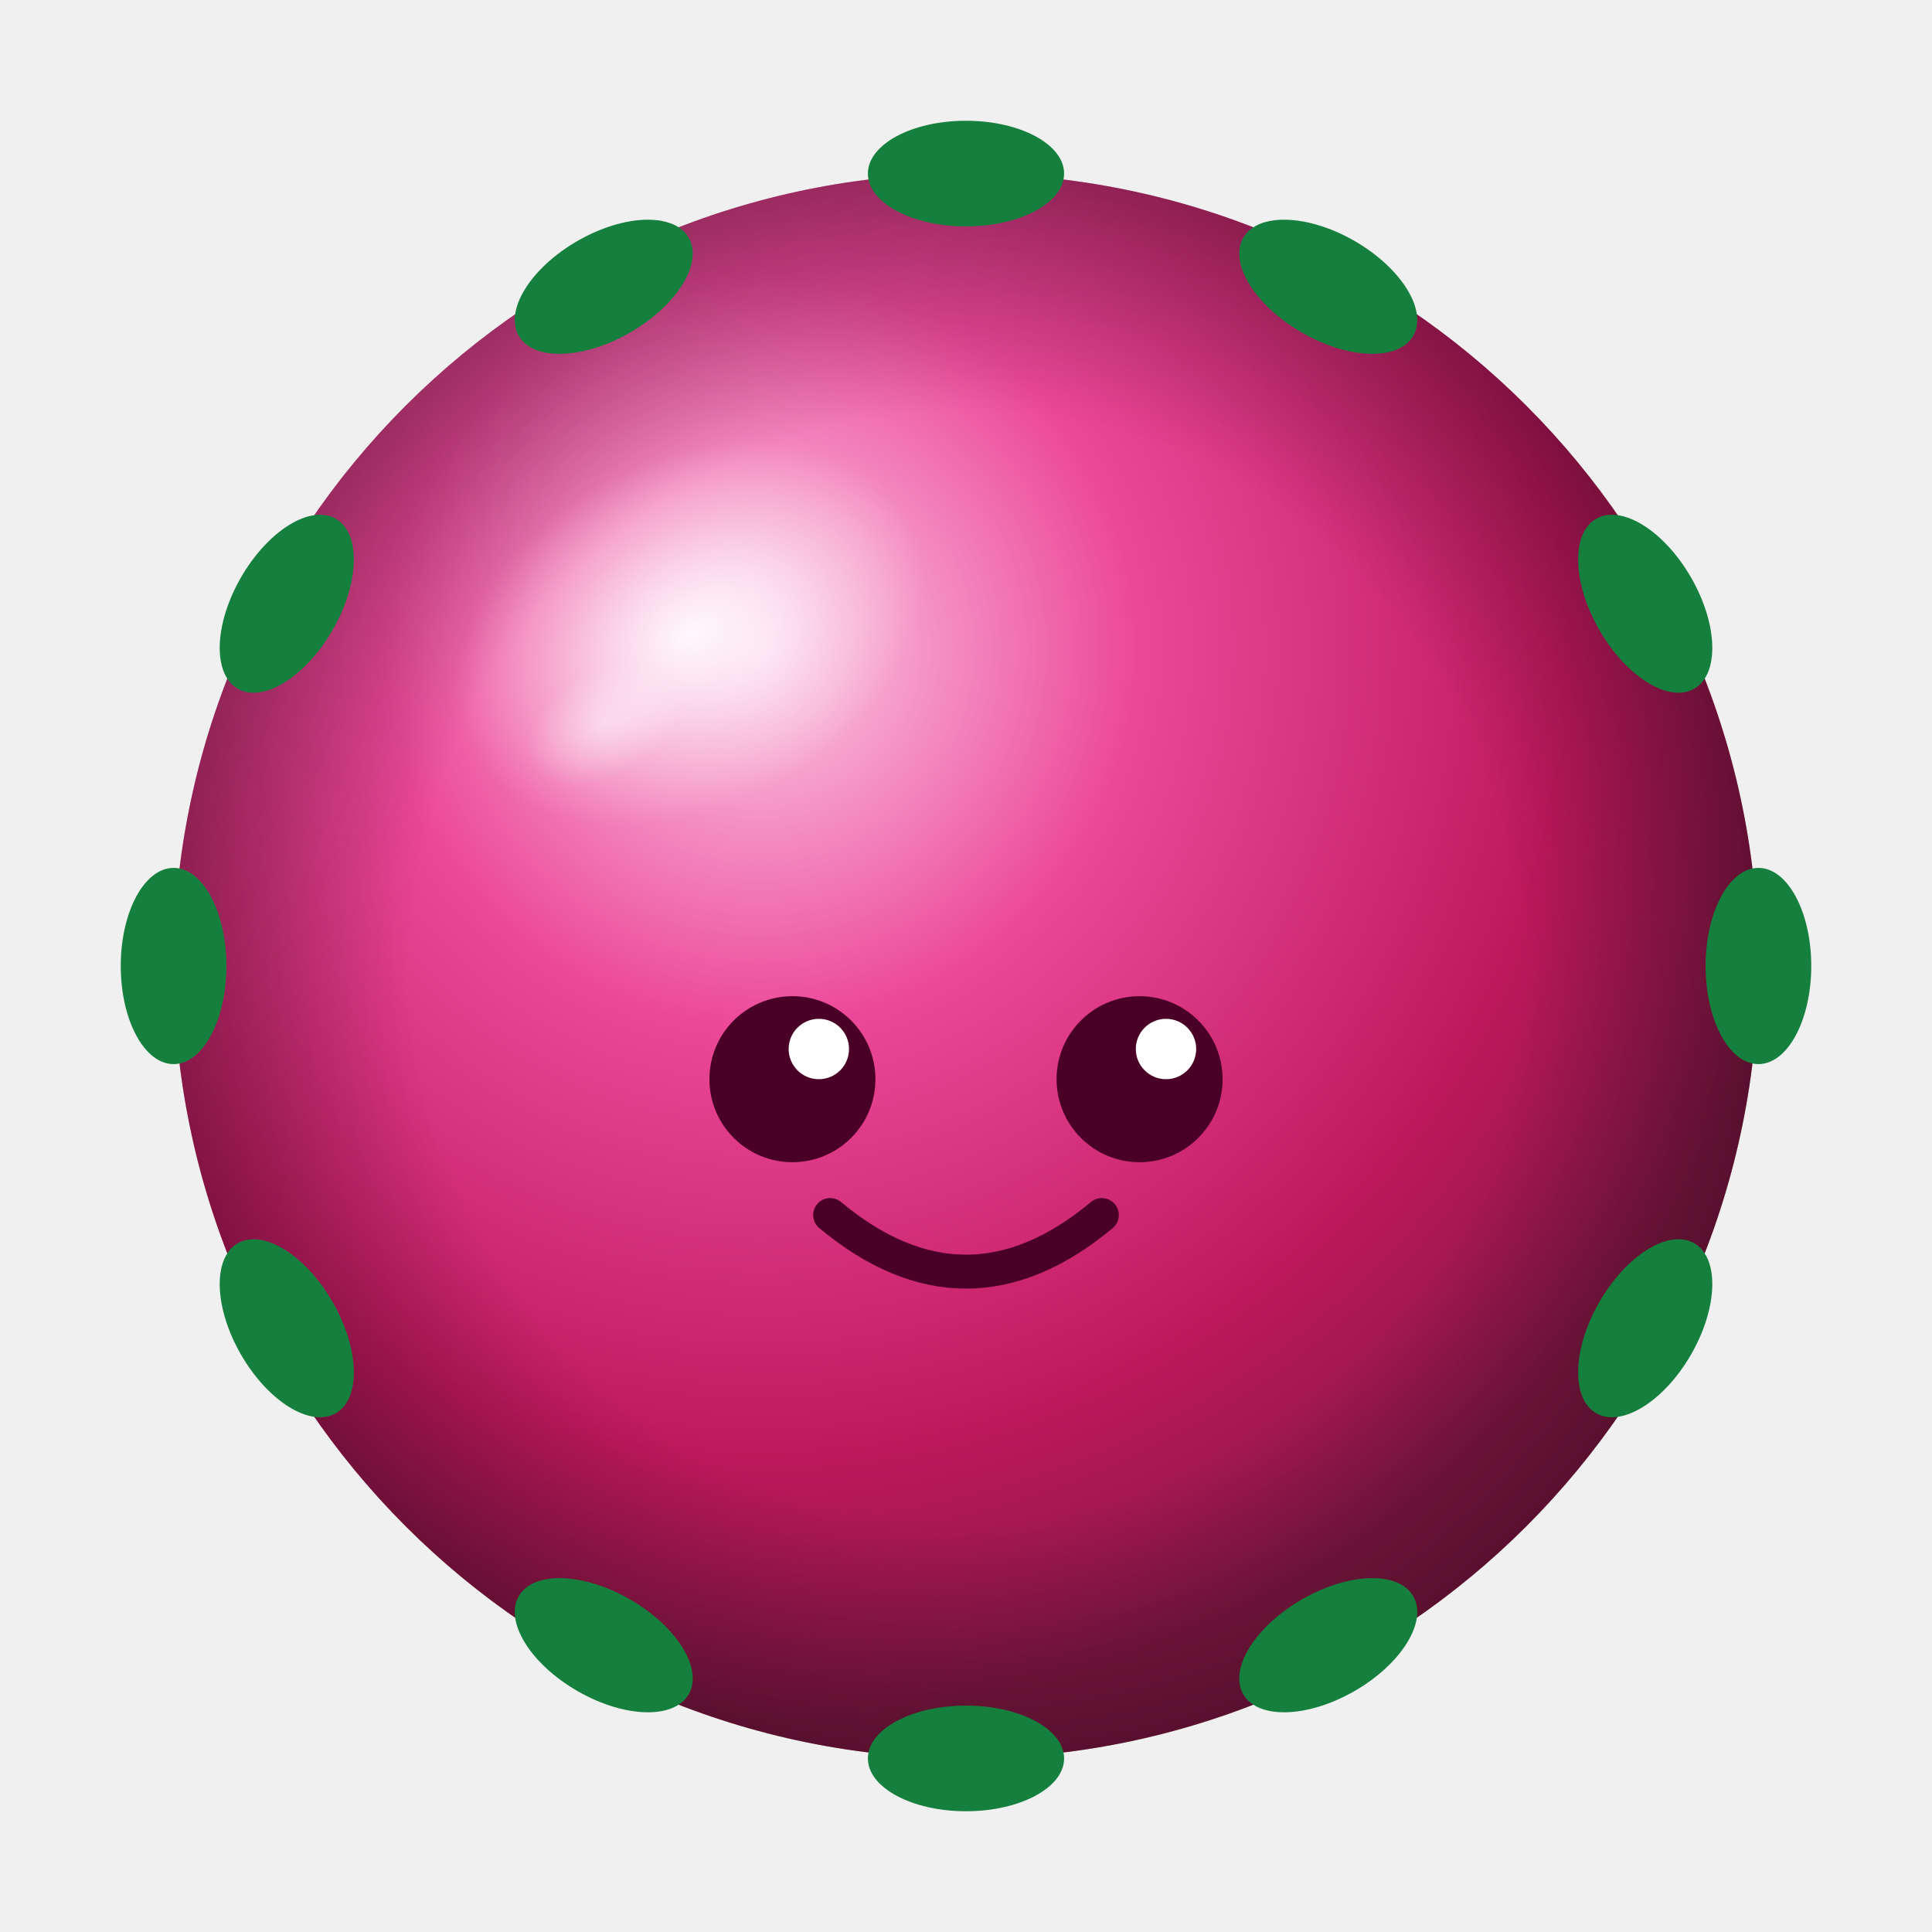
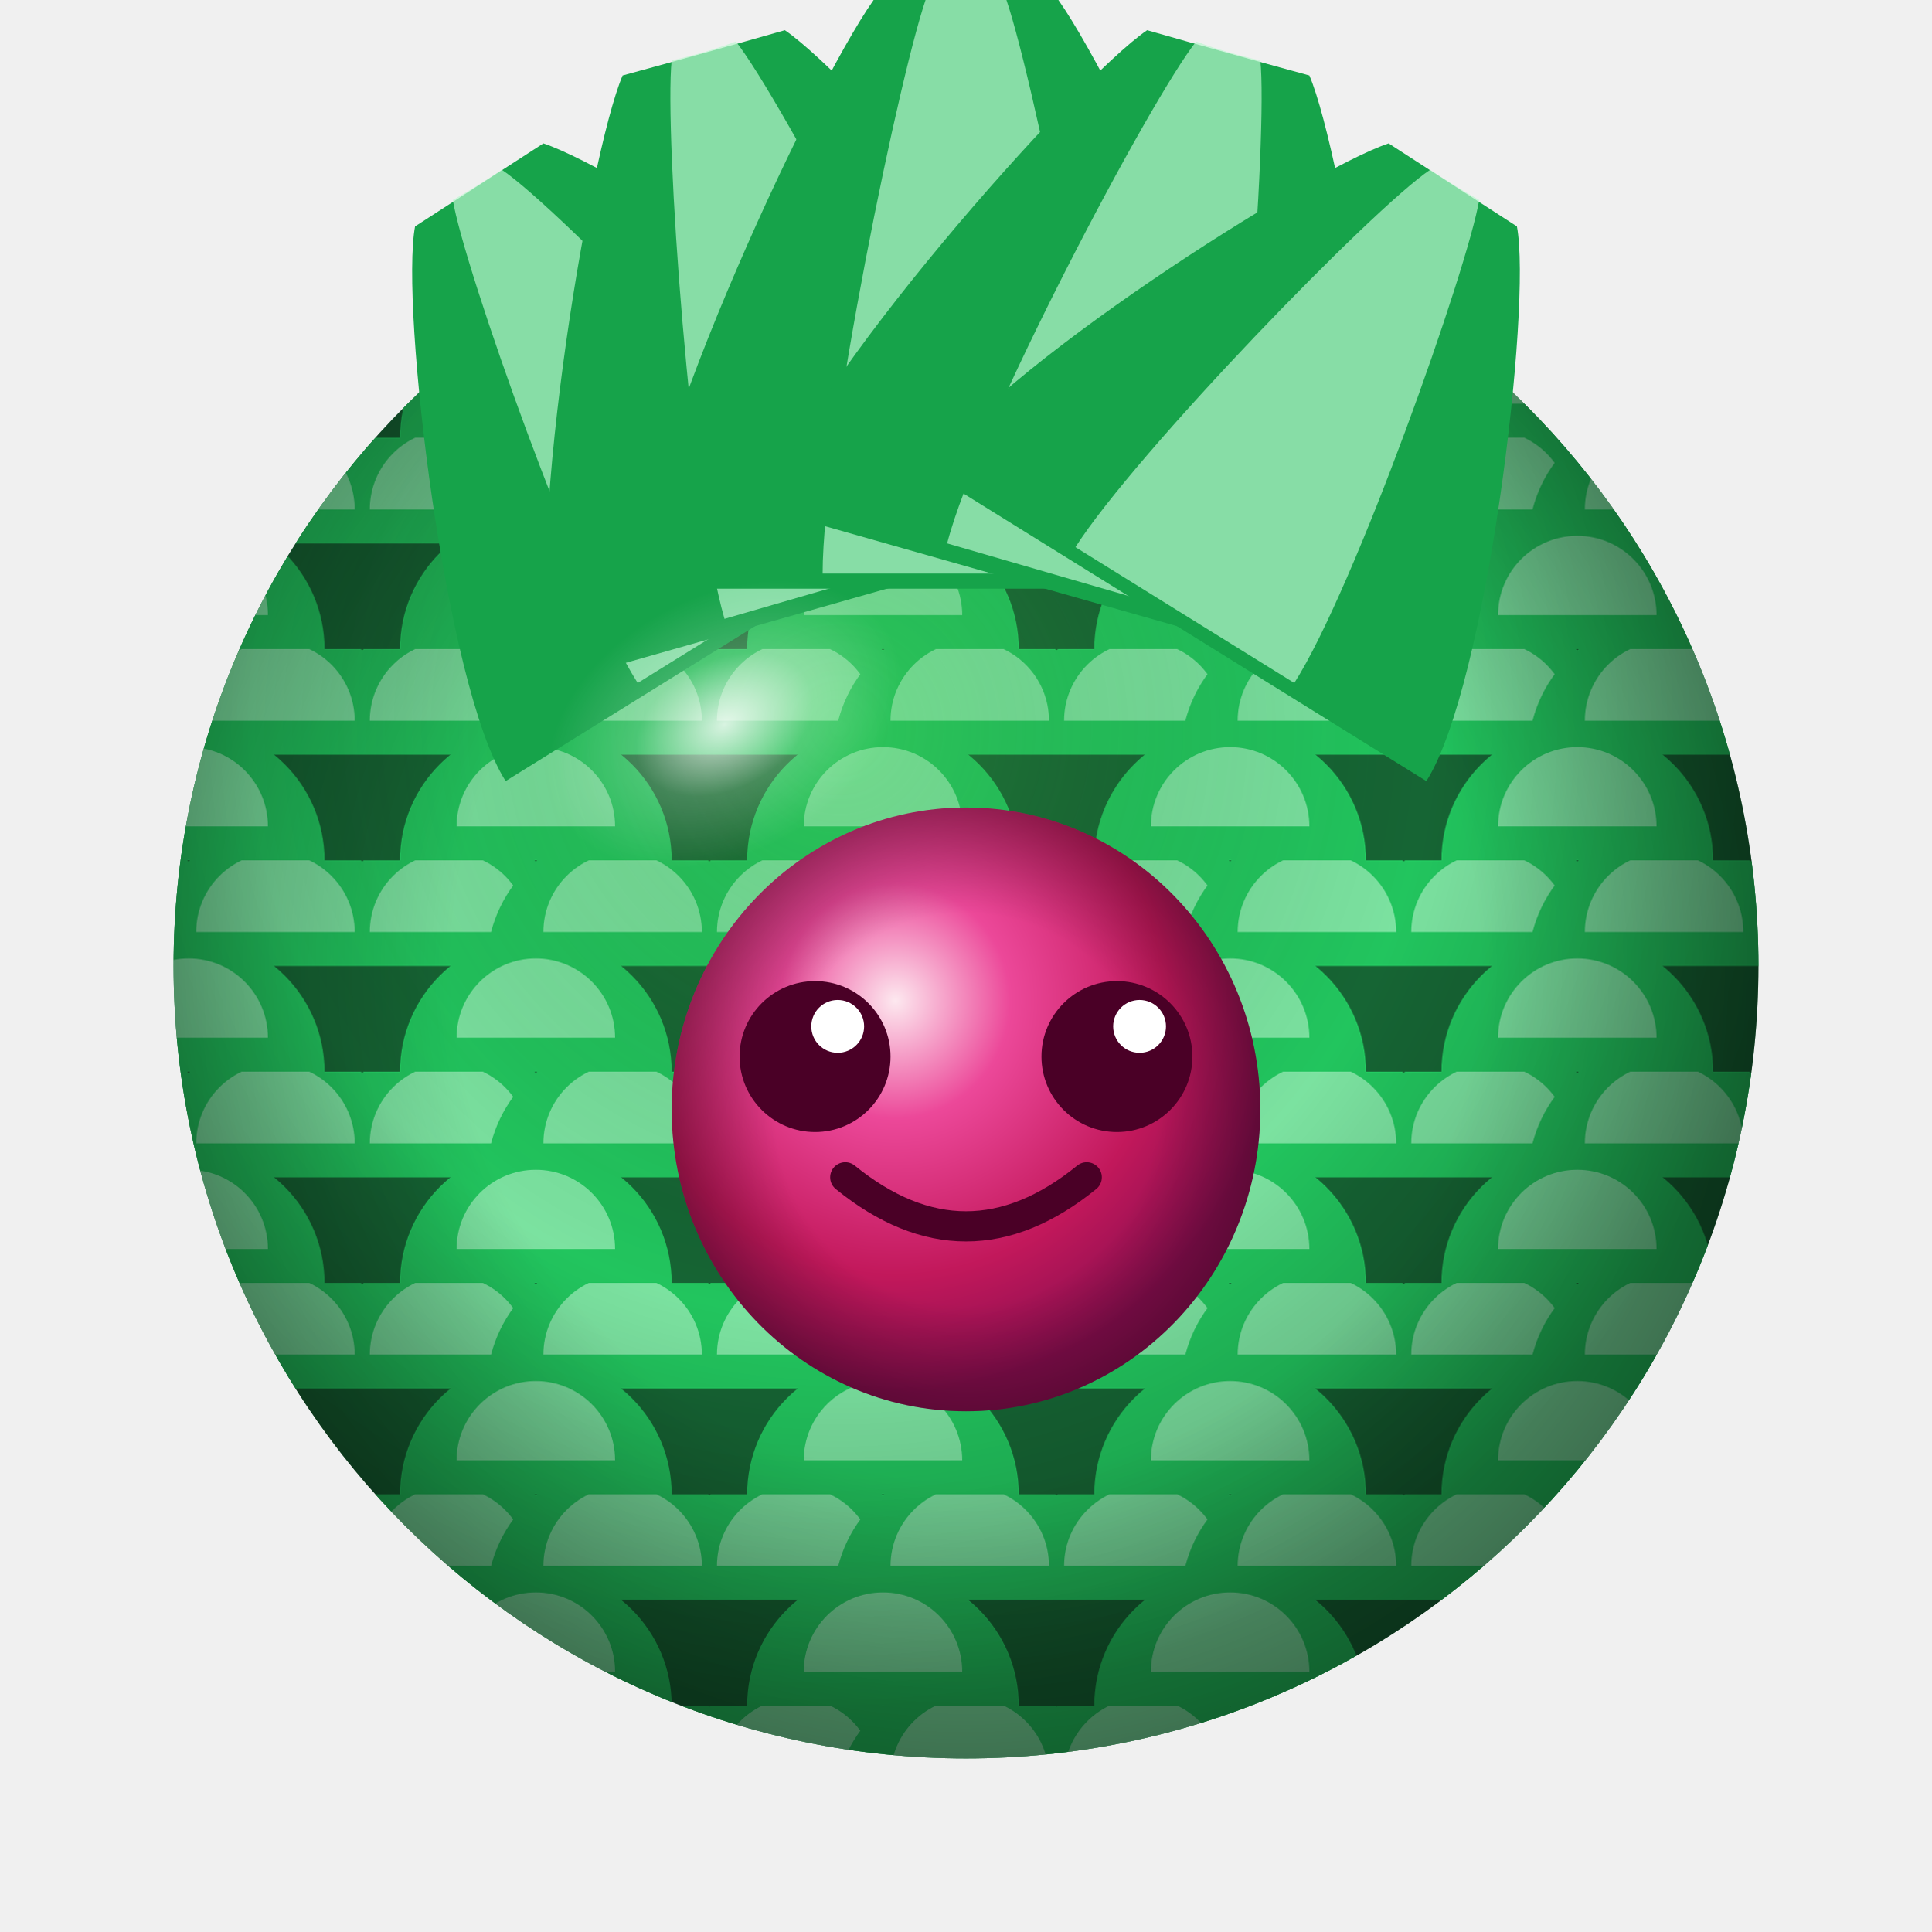
<svg xmlns="http://www.w3.org/2000/svg" viewBox="0 0 512 512" width="512" height="512">
  <defs>
-     <radialGradient id="body" cx="37%" cy="30%" r="68%" fx="37%" fy="30%">
-       <stop offset="0%" stop-color="#fbcfe8" />
-       <stop offset="35%" stop-color="#ec4899" />
-       <stop offset="75%" stop-color="#be185d" />
-       <stop offset="100%" stop-color="#831843" />
+     <clipPath id="bc">
+       <circle cx="256" cy="256" r="210" />
+     </clipPath>
+     <pattern id="scales" x="4" y="4" width="92" height="56" patternUnits="userSpaceOnUse">
+       <path d="M -13,28 A 36,36 0 0,1 59,28 Z" fill="#22c55e" />
+       <path d="M 2,19 A 21,21 0 0,1 44,19 Z" fill="#bbf7d0" opacity="0.58" />
+       <path d="M 33,28 A 36,36 0 0,1 105,28 Z" fill="#22c55e" />
+       <path d="M 48,19 A 21,21 0 0,1 90,19 Z" fill="#bbf7d0" opacity="0.58" />
+       <path d="M 10,56 A 36,36 0 0,1 82,56 Z" fill="#22c55e" />
+       <path d="M 25,47 A 21,21 0 0,1 67,47 Z" fill="#bbf7d0" opacity="0.58" />
+     </pattern>
+     <radialGradient id="face" cx="38%" cy="32%" r="65%" fx="38%" fy="32%">
+       <stop offset="0%" stop-color="#fde8ef" />
+       <stop offset="30%" stop-color="#ec4899" />
+       <stop offset="70%" stop-color="#c2185b" />
+       <stop offset="100%" stop-color="#880e4f" />
    </radialGradient>
    <radialGradient id="rim" cx="50%" cy="50%" r="50%">
-       <stop offset="70%" stop-color="rgba(0,0,0,0)" />
-       <stop offset="100%" stop-color="rgba(0,0,0,0.32)" />
+       <stop offset="65%" stop-color="rgba(0,0,0,0)" />
+       <stop offset="100%" stop-color="rgba(0,0,0,0.30)" />
+     </radialGradient>
+     <radialGradient id="depth" cx="42%" cy="35%" r="62%" fx="42%" fy="35%">
+       <stop offset="0%" stop-color="rgba(80,200,80,0.25)" />
+       <stop offset="60%" stop-color="rgba(0,0,0,0)" />
+       <stop offset="100%" stop-color="rgba(0,0,0,0.28)" />
    </radialGradient>
    <radialGradient id="s1" cx="50%" cy="50%" r="50%">
-       <stop offset="0%" stop-color="rgba(255,255,255,0.90)" />
-       <stop offset="60%" stop-color="rgba(255,255,255,0.30)" />
+       <stop offset="0%" stop-color="rgba(255,255,255,0.82)" />
+       <stop offset="50%" stop-color="rgba(255,255,255,0.18)" />
      <stop offset="100%" stop-color="rgba(255,255,255,0)" />
    </radialGradient>
-     <radialGradient id="s2" cx="50%" cy="50%" r="50%">
-       <stop offset="0%" stop-color="rgba(255,255,255,0.70)" />
-       <stop offset="100%" stop-color="rgba(255,255,255,0)" />
-     </radialGradient>
-     <clipPath id="clip">
-       <circle cx="256" cy="256" r="210" />
-     </clipPath>
  </defs>
-   <circle cx="256" cy="256" r="210" fill="url(#body)" />
+   <circle cx="256" cy="256" r="210" fill="#166534" />
+   <rect x="0" y="0" width="512" height="512" fill="url(#scales)" clip-path="url(#bc)" />
+   <circle cx="256" cy="256" r="210" fill="url(#depth)" />
  <circle cx="256" cy="256" r="210" fill="url(#rim)" />
-   <ellipse cx="183" cy="168" rx="66" ry="46" transform="rotate(-28 183 168)" fill="url(#s1)" />
-   <ellipse cx="160" cy="192" rx="22" ry="14" transform="rotate(-28 160 192)" fill="url(#s2)" opacity="0.65" />
-   <g>
-     <ellipse cx="46" cy="256" rx="14" ry="26" fill="#15803d" />
-     <ellipse cx="76" cy="160" rx="14" ry="26" transform="rotate(30 76 160)" fill="#15803d" />
-     <ellipse cx="160" cy="76" rx="14" ry="26" transform="rotate(60 160 76)" fill="#15803d" />
-     <ellipse cx="256" cy="46" rx="14" ry="26" transform="rotate(90 256 46)" fill="#15803d" />
-     <ellipse cx="352" cy="76" rx="14" ry="26" transform="rotate(120 352 76)" fill="#15803d" />
-     <ellipse cx="436" cy="160" rx="14" ry="26" transform="rotate(150 436 160)" fill="#15803d" />
-     <ellipse cx="466" cy="256" rx="14" ry="26" fill="#15803d" />
-     <ellipse cx="436" cy="352" rx="14" ry="26" transform="rotate(30 436 352)" fill="#15803d" />
-     <ellipse cx="352" cy="436" rx="14" ry="26" transform="rotate(60 352 436)" fill="#15803d" />
-     <ellipse cx="256" cy="466" rx="14" ry="26" transform="rotate(90 256 466)" fill="#15803d" />
-     <ellipse cx="160" cy="436" rx="14" ry="26" transform="rotate(120 160 436)" fill="#15803d" />
-     <ellipse cx="76" cy="352" rx="14" ry="26" transform="rotate(150 76 352)" fill="#15803d" />
-   </g>
-   <circle cx="210" cy="286" r="22" fill="#4a0026" />
-   <circle cx="217" cy="278" r="8" fill="white" />
-   <circle cx="302" cy="286" r="22" fill="#4a0026" />
-   <circle cx="309" cy="278" r="8" fill="white" />
-   <path d="M 220 322 Q 256 352 292 322" stroke="#4a0026" stroke-width="9" fill="none" stroke-linecap="round" />
+   <path d="M 266,125 C 250,99 165,45 144,38 Q 127,49 110,60 C 106,81 118,182 134,207 Z" fill="#16a34a" />
+   <path d="M 227,145 C 211,120 148,55 133,45 Q 127,49 120,53 C 123,71 153,156 169,181 Z" fill="#bbf7d0" opacity="0.68" />
+   <path d="M 309,135 C 300,103 227,21 208,8 Q 187,14 165,20 C 156,41 138,149 147,181 Z" fill="#16a34a" />
+   <path d="M 261,144 C 253,113 207,26 195,11 Q 187,14 178,16 C 176,35 183,133 192,164 Z" fill="#bbf7d0" opacity="0.68" />
+   <path d="M 343,156 C 343,121 294,17 279,-2 Q 256,-2 233,-2 C 218,17 169,121 169,156 Z" fill="#16a34a" />
+   <path d="M 294,152 C 294,118 273,16 266,-2 Q 256,-2 246,-2 C 239,16 218,118 218,152 Z" fill="#bbf7d0" opacity="0.68" />
+   <path d="M 365,181 C 374,149 356,41 347,20 Q 325,14 304,8 C 285,21 212,103 203,135 Z" fill="#16a34a" />
+   <path d="M 320,164 C 329,133 336,35 334,16 Q 325,14 317,11 C 305,26 259,113 251,144 Z" fill="#bbf7d0" opacity="0.68" />
+   <path d="M 378,207 C 394,182 406,81 402,60 Q 385,49 368,38 C 347,45 262,99 246,125 Z" fill="#16a34a" />
+   <path d="M 343,181 C 359,156 389,71 392,53 Q 385,49 379,45 C 364,55 301,120 285,145 Z" fill="#bbf7d0" opacity="0.68" />
+   <ellipse cx="256" cy="294" rx="78" ry="80" fill="url(#face)" />
+   <ellipse cx="256" cy="294" rx="78" ry="80" fill="url(#rim)" />
+   <ellipse cx="192" cy="192" rx="50" ry="34" transform="rotate(-28 192 192)" fill="url(#s1)" />
+   <circle cx="216" cy="280" r="20" fill="#4a0026" />
+   <circle cx="222" cy="272" r="7" fill="white" />
+   <circle cx="296" cy="280" r="20" fill="#4a0026" />
+   <circle cx="302" cy="272" r="7" fill="white" />
+   <path d="M 224 312 Q 256 338 288 312" stroke="#4a0026" stroke-width="8" fill="none" stroke-linecap="round" />
</svg>
